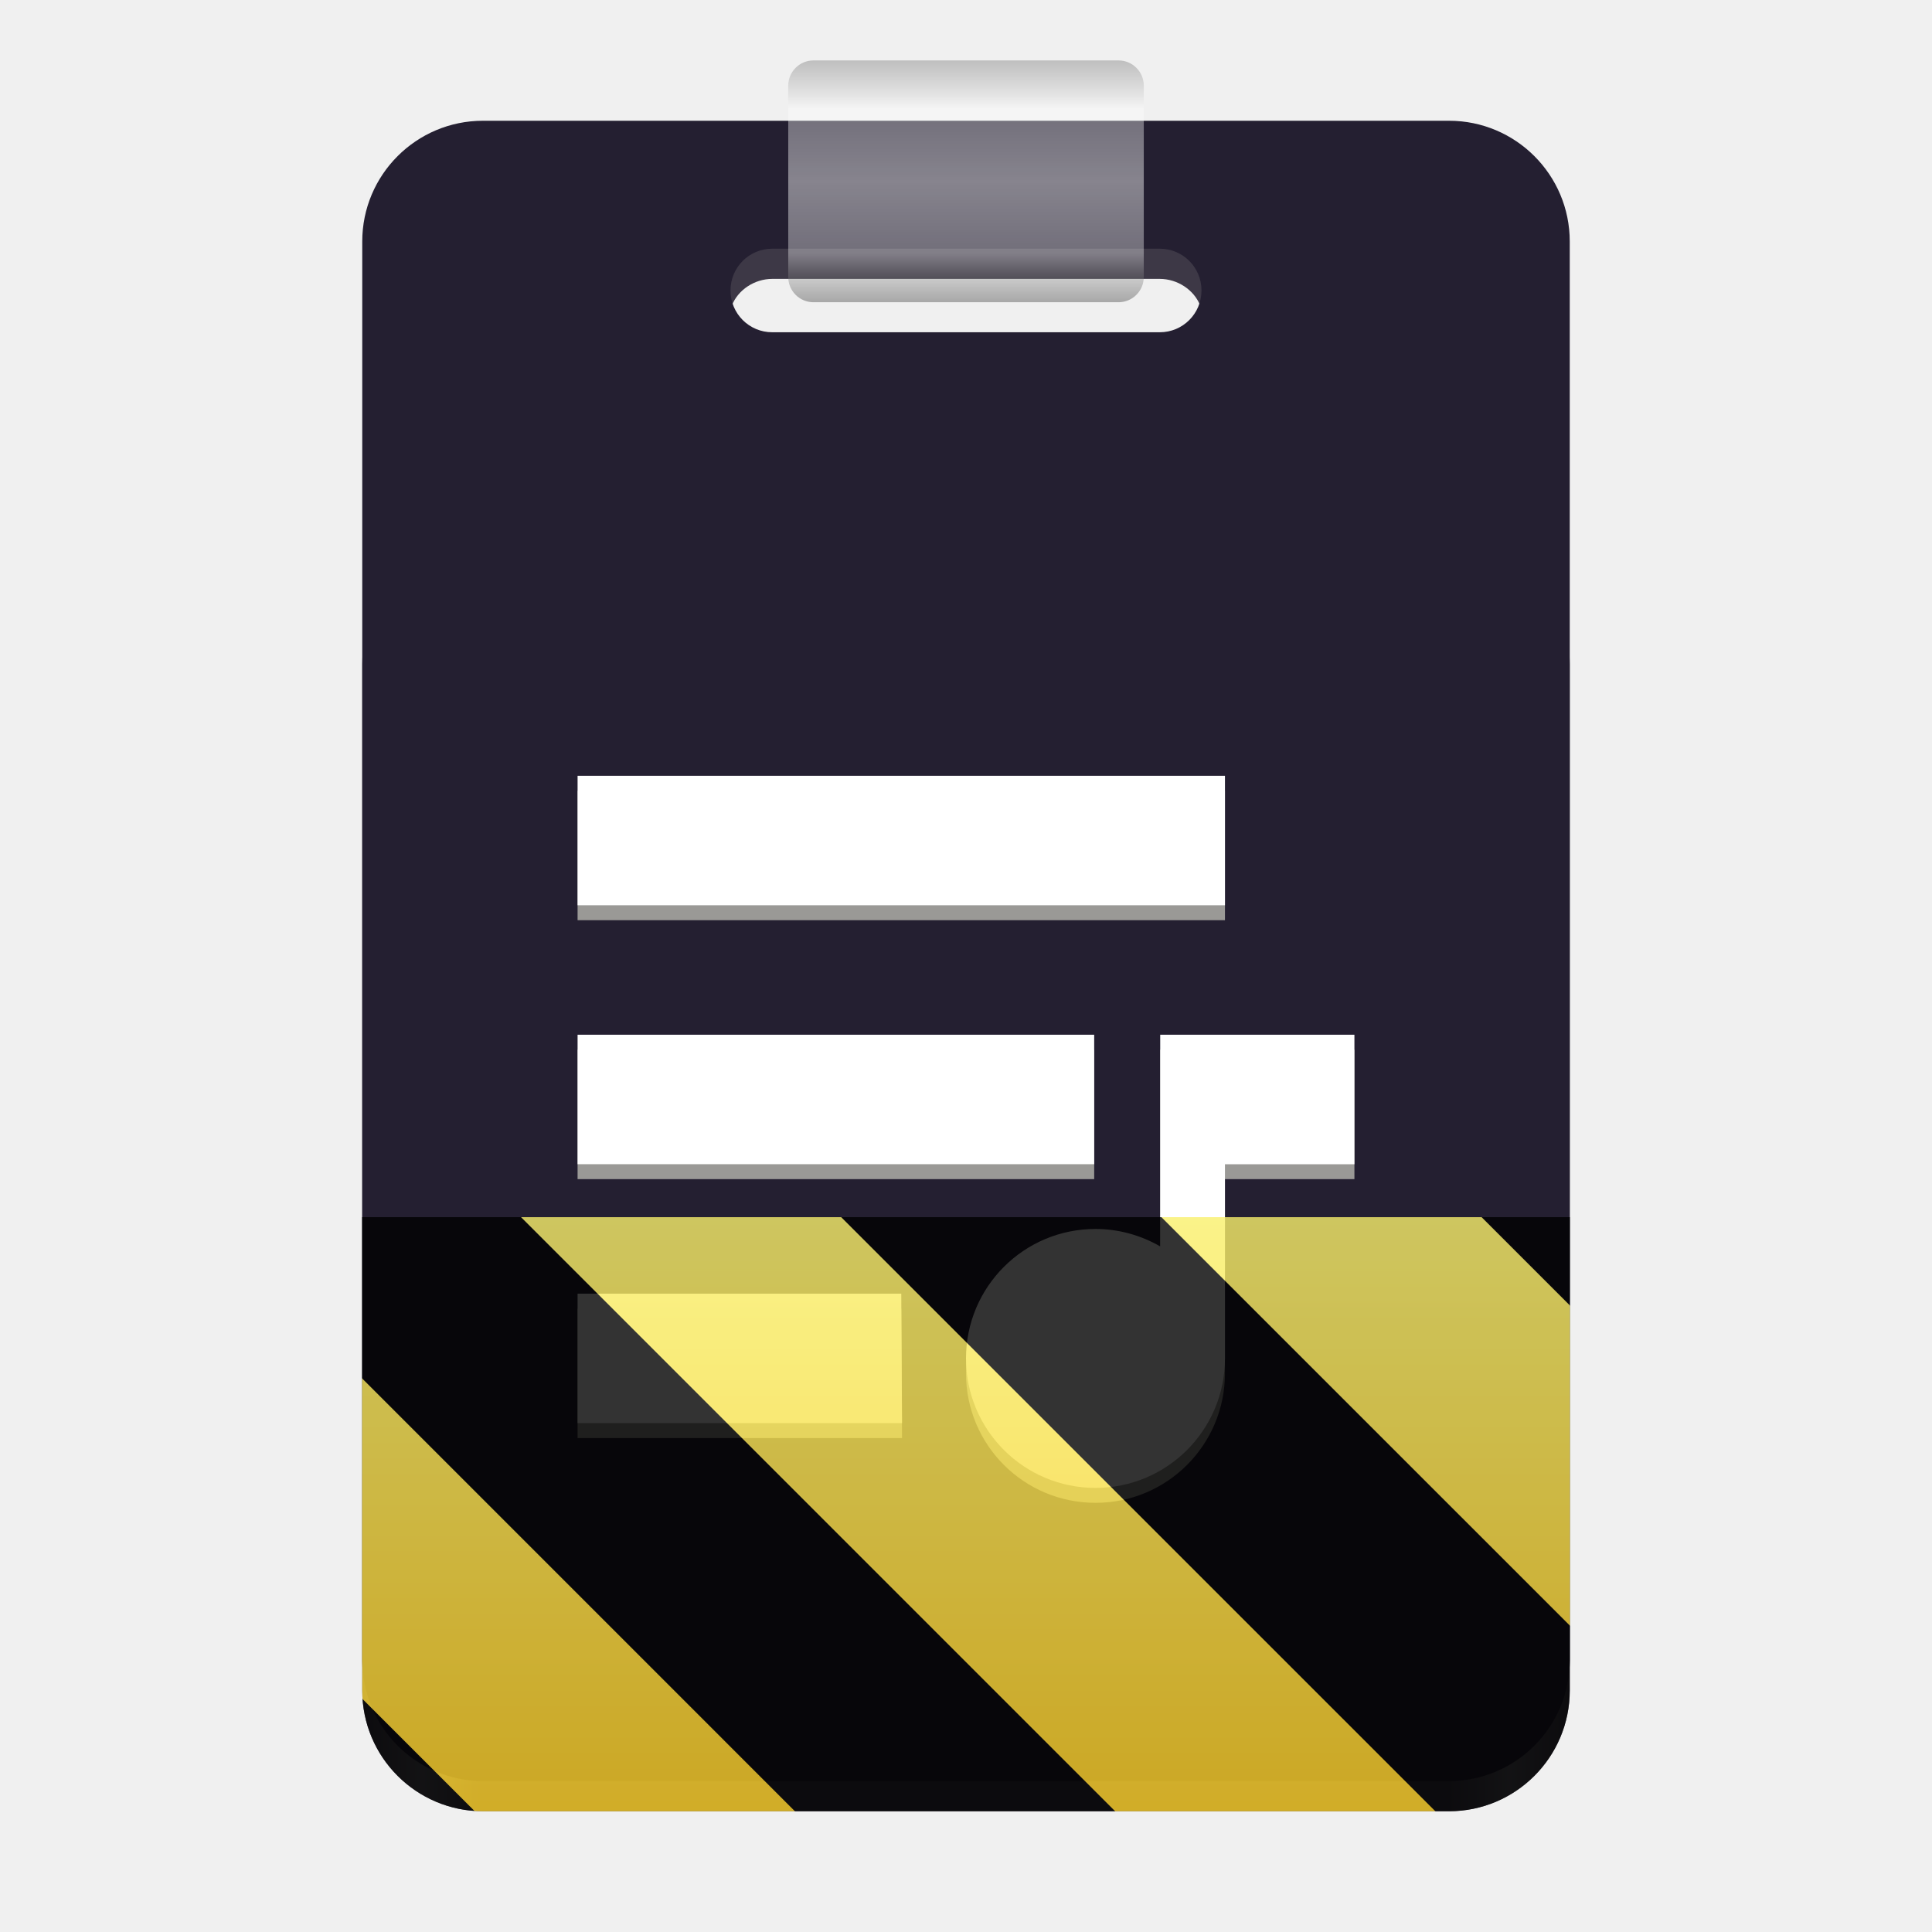
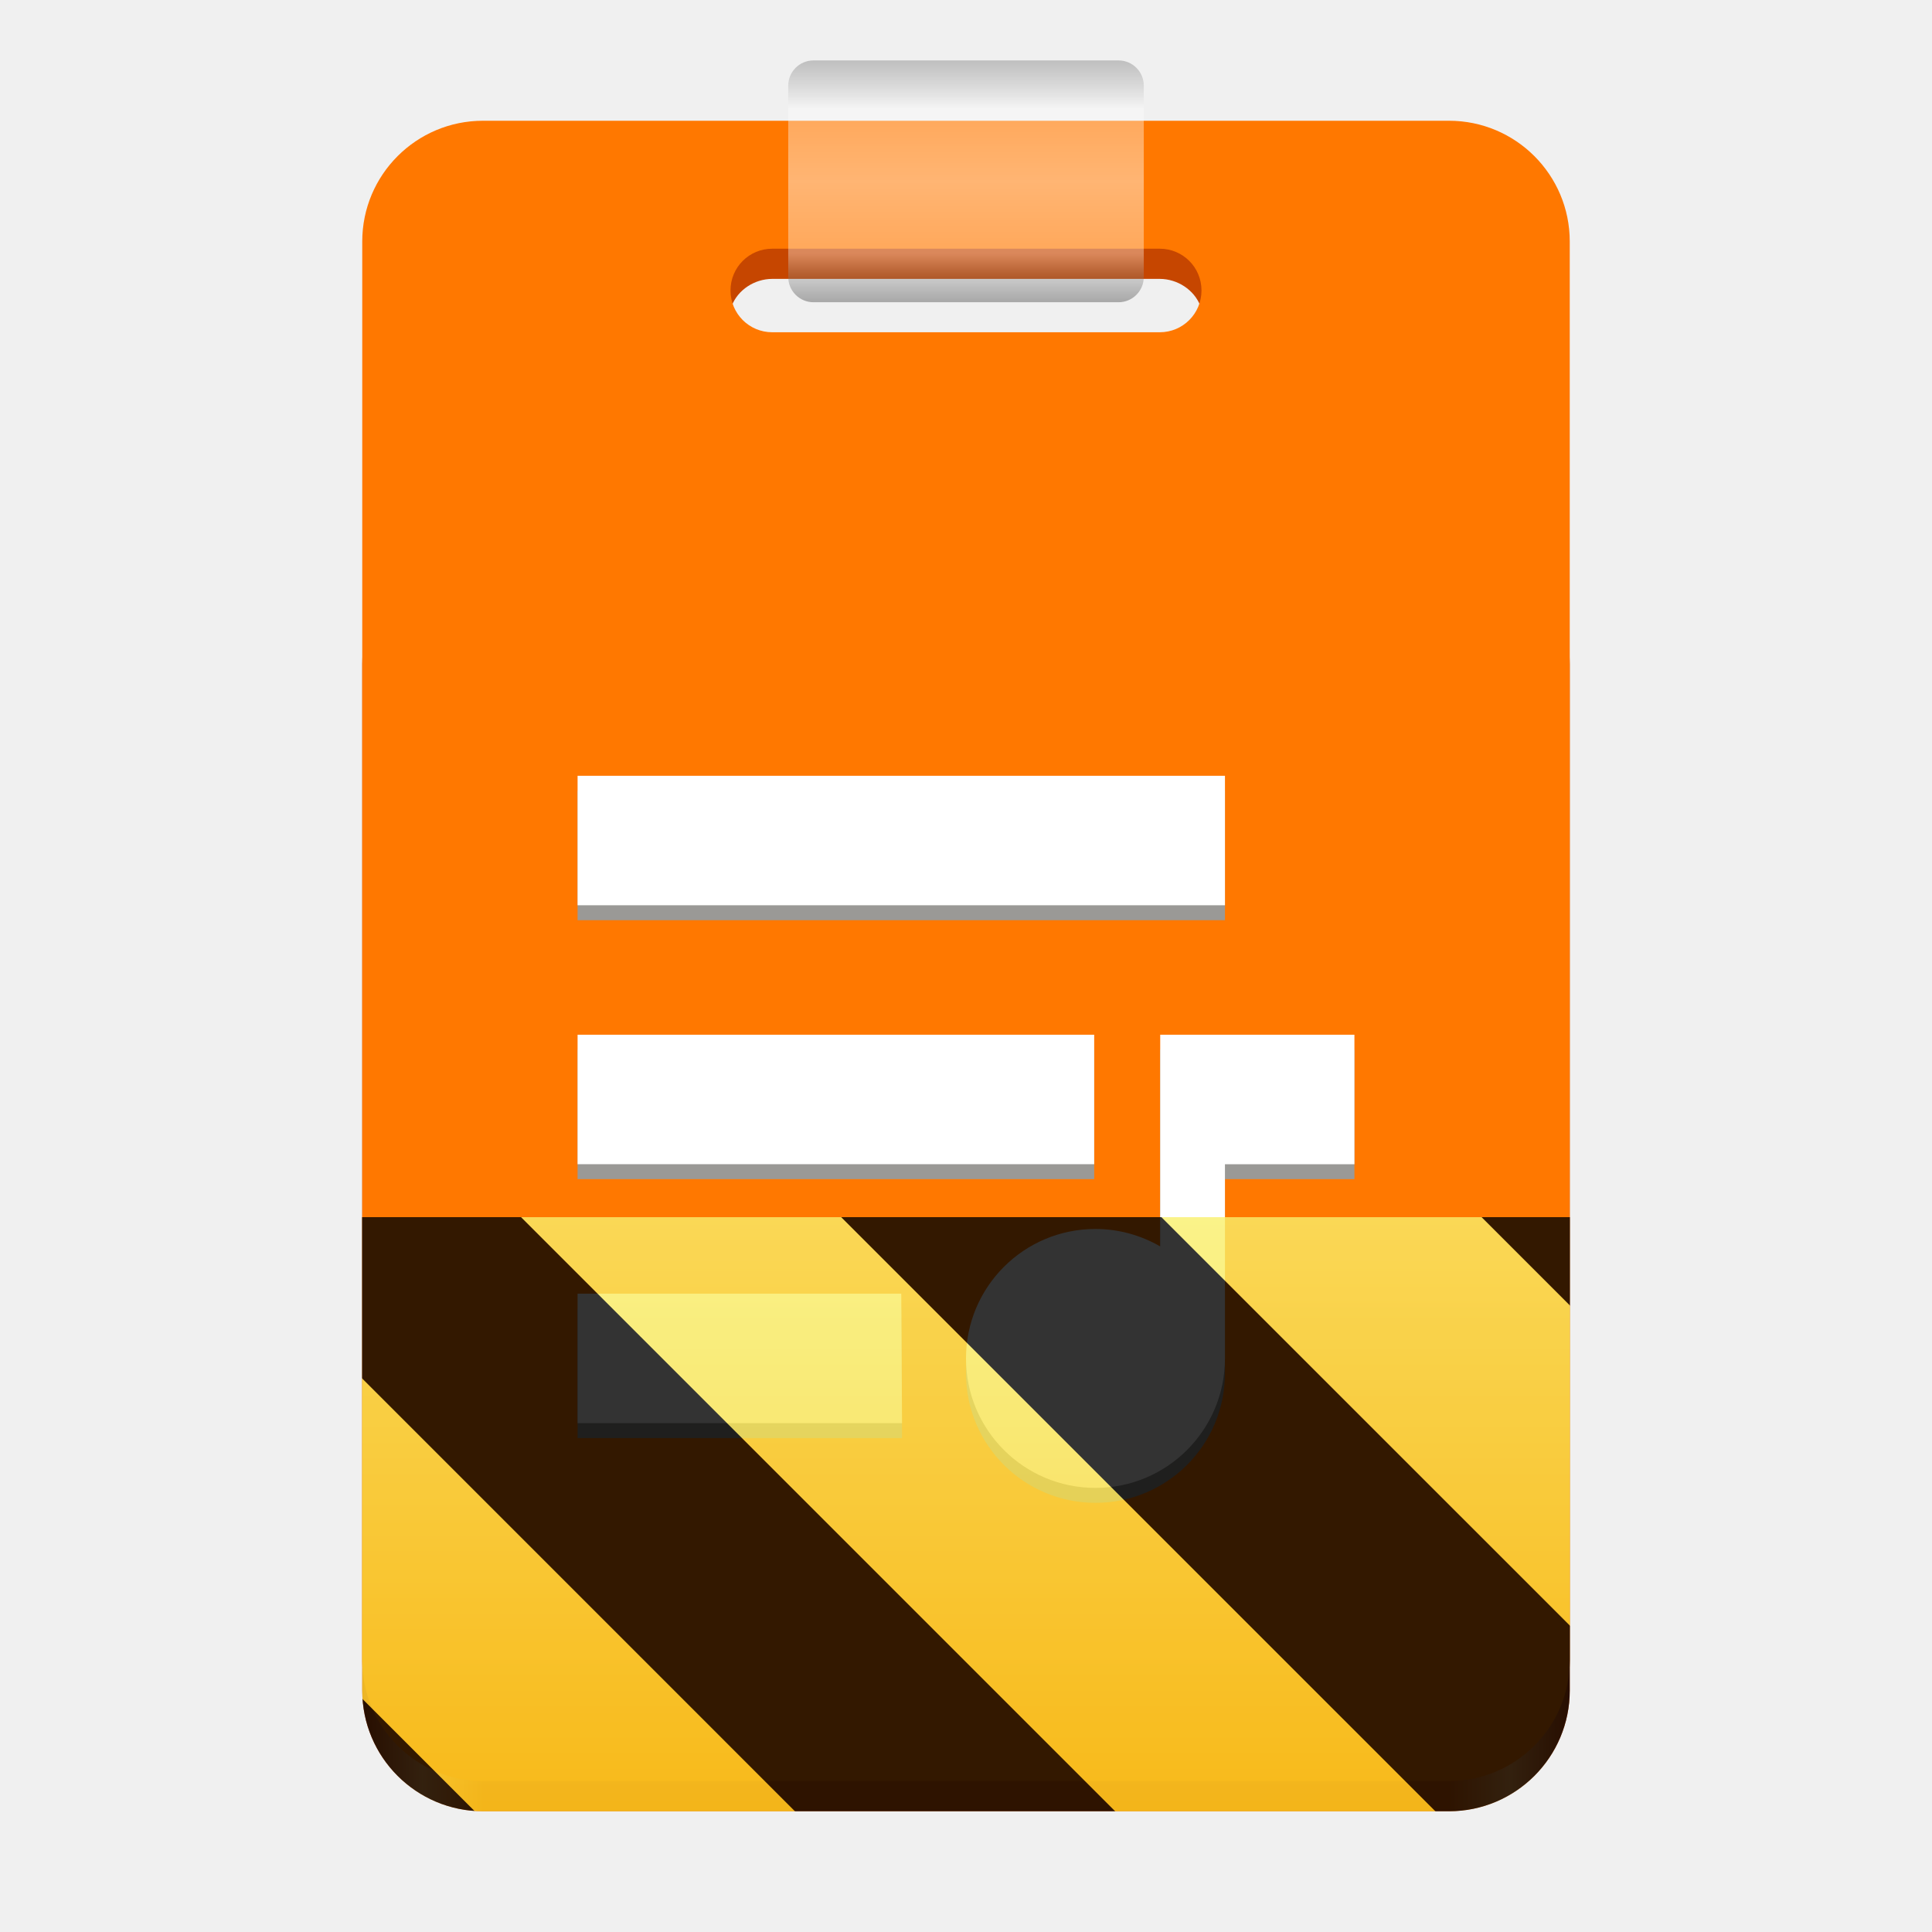
<svg xmlns="http://www.w3.org/2000/svg" height="128px" viewBox="0 0 128 128" width="128px">
  <linearGradient id="a" gradientTransform="matrix(0.192351 0 0 0.25 22.00525 57.00005)" gradientUnits="userSpaceOnUse" x1="10.276" x2="426.276" y1="260" y2="260">
-     <stop offset="0" stop-color="#3d3846" />
-     <stop offset="0.05" stop-color="#5e5c64" />
-     <stop offset="0.1" stop-color="#3d3846" />
-     <stop offset="0.9" stop-color="#3d3846" />
-     <stop offset="0.95" stop-color="#5e5c64" />
-     <stop offset="1" stop-color="#3d3846" />
+     <stop offset="0" stop-color="#c64600" />
+     <stop offset="0.05" stop-color="#ffa348" />
+     <stop offset="0.1" stop-color="#e66100" />
+     <stop offset="0.9" stop-color="#e66100" />
+     <stop offset="0.95" stop-color="#ffa348" />
+     <stop offset="1" stop-color="#c64600" />
  </linearGradient>
  <linearGradient id="b" gradientUnits="userSpaceOnUse" x1="64" x2="64" y1="4.003" y2="20.022">
    <stop offset="0" stop-color="#4d4d4d" stop-opacity="0.302" />
    <stop offset="0.2" stop-color="#ffffff" stop-opacity="0.349" />
    <stop offset="0.5" stop-color="#ffffff" stop-opacity="0.451" />
    <stop offset="0.8" stop-color="#ffffff" stop-opacity="0.353" />
    <stop offset="1" stop-opacity="0.302" />
  </linearGradient>
  <clipPath id="c">
    <rect height="128" width="128" />
  </clipPath>
  <clipPath id="d">
    <rect height="128" width="128" />
  </clipPath>
  <filter id="e" height="100%" width="100%" x="0%" y="0%">
    <feColorMatrix in="SourceGraphic" type="matrix" values="0 0 0 0 1 0 0 0 0 1 0 0 0 0 1 0 0 0 1 0" />
  </filter>
  <mask id="f">
    <g clip-path="url(#d)" filter="url(#e)">
      <g clip-path="url(#c)">
-         <path d="m 50.164 15.477 c -1.531 0 -2.766 1.234 -2.766 2.766 c 0 0.355 0.969 1.691 1.09 2 c 0.398 -1.031 1.496 -1.766 2.676 -1.766 h 25.672 c 1.18 0 2.277 0.734 2.68 1.766 c 0.121 -0.309 1.086 -1.645 1.086 -2 c 0 -1.531 -1.234 -2.766 -2.766 -2.766 z m 0 0" fill="#3d3846" />
+         <path d="m 50.164 15.477 c -1.531 0 -2.766 1.234 -2.766 2.766 c 0 0.355 0.969 1.691 1.09 2 c 0.398 -1.031 1.496 -1.766 2.676 -1.766 h 25.672 c 1.18 0 2.277 0.734 2.68 1.766 c 0.121 -0.309 1.086 -1.645 1.086 -2 c 0 -1.531 -1.234 -2.766 -2.766 -2.766 z m 0 0" fill="#c64600" />
        <path d="m 32 36 h 64 c 4.418 0 8 3.582 8 8 v 68 c 0 4.418 -3.582 8 -8 8 h -64 c -4.418 0 -8 -3.582 -8 -8 v -68 c 0 -4.418 3.582 -8 8 -8 z m 0 0" fill="url(#a)" />
-         <path d="m 32 8 c -4.418 0 -8 3.582 -8 8 v 94 c 0 4.418 3.582 8 8 8 h 64 c 4.418 0 8 -3.582 8 -8 v -94 c 0 -4.418 -3.582 -8 -8 -8 z m 19.164 8.477 h 25.672 c 1.531 0 2.766 1.234 2.766 2.766 c 0 1.535 -1.234 2.77 -2.766 2.77 h -25.672 c -1.531 0 -2.766 -1.234 -2.766 -2.77 c 0 -1.531 1.234 -2.766 2.766 -2.766 z m 0 0" fill="#241f31" />
+         <path d="m 32 8 c -4.418 0 -8 3.582 -8 8 v 94 c 0 4.418 3.582 8 8 8 h 64 c 4.418 0 8 -3.582 8 -8 v -94 c 0 -4.418 -3.582 -8 -8 -8 z m 19.164 8.477 h 25.672 c 1.531 0 2.766 1.234 2.766 2.766 c 0 1.535 -1.234 2.77 -2.766 2.77 h -25.672 c -1.531 0 -2.766 -1.234 -2.766 -2.77 c 0 -1.531 1.234 -2.766 2.766 -2.766 z m 0 0" fill="#ff7800" />
        <path d="m 38.266 52.387 v 8.578 h 42.891 v -8.578 z m 0 17.156 v 8.578 h 34.227 v -8.578 z m 0 17.156 v 8.578 h 21.496 l -0.051 -8.578 z m 0 0" fill="#9a9996" />
        <path d="m 76.867 69.543 v 14.023 c -1.309 -0.754 -2.781 -1.156 -4.289 -1.156 c -4.742 0 -8.578 3.836 -8.578 8.578 c 0 4.742 3.836 8.578 8.578 8.578 s 8.578 -3.836 8.578 -8.578 v -12.867 h 8.578 v -8.578 z m 0 0" fill="#9a9996" />
        <path d="m 38.266 51.398 v 8.578 h 42.891 v -8.578 z m 0 17.156 v 8.578 h 34.227 v -8.578 z m 0 17.156 v 8.578 h 21.496 l -0.051 -8.578 z m 0 0" fill="#ffffff" />
        <path d="m 76.867 68.555 v 14.023 c -1.309 -0.754 -2.781 -1.156 -4.289 -1.156 c -4.742 0 -8.578 3.836 -8.578 8.578 c 0 4.738 3.836 8.578 8.578 8.578 s 8.578 -3.84 8.578 -8.578 v -12.867 h 8.578 v -8.578 z m 0 0" fill="#ffffff" />
        <path d="m 53.895 4.004 h 20.211 c 0.922 0 1.672 0.746 1.672 1.672 v 12.676 c 0 0.922 -0.75 1.672 -1.672 1.672 h -20.211 c -0.922 0 -1.672 -0.75 -1.672 -1.672 v -12.676 c 0 -0.926 0.75 -1.672 1.672 -1.672 z m 0 0" fill="url(#b)" />
      </g>
    </g>
  </mask>
  <mask id="g">
    <g filter="url(#e)">
      <rect fill-opacity="0.8" height="128" width="128" />
    </g>
  </mask>
  <linearGradient id="h" gradientTransform="matrix(0 0.37 -0.98462 0 295.385 -30.36)" gradientUnits="userSpaceOnUse" x1="300" x2="428" y1="235" y2="235">
    <stop offset="0" stop-color="#f9f06b" />
    <stop offset="1" stop-color="#f5c211" />
  </linearGradient>
  <clipPath id="i">
    <rect height="128" width="128" />
  </clipPath>
  <clipPath id="j">
    <rect height="128" width="128" />
  </clipPath>
-   <path d="m 50.164 15.477 c -1.531 0 -2.766 1.234 -2.766 2.766 c 0 0.355 0.969 1.691 1.09 2 c 0.398 -1.031 1.496 -1.766 2.676 -1.766 h 25.672 c 1.18 0 2.277 0.734 2.68 1.766 c 0.121 -0.309 1.086 -1.645 1.086 -2 c 0 -1.531 -1.234 -2.766 -2.766 -2.766 z m 0 0" fill="#3d3846" />
+   <path d="m 50.164 15.477 c -1.531 0 -2.766 1.234 -2.766 2.766 c 0 0.355 0.969 1.691 1.09 2 c 0.398 -1.031 1.496 -1.766 2.676 -1.766 h 25.672 c 1.18 0 2.277 0.734 2.68 1.766 c 0.121 -0.309 1.086 -1.645 1.086 -2 c 0 -1.531 -1.234 -2.766 -2.766 -2.766 z m 0 0" fill="#c64600" />
  <path d="m 32 36 h 64 c 4.418 0 8 3.582 8 8 v 68 c 0 4.418 -3.582 8 -8 8 h -64 c -4.418 0 -8 -3.582 -8 -8 v -68 c 0 -4.418 3.582 -8 8 -8 z m 0 0" fill="url(#a)" />
-   <path d="m 32 8 c -4.418 0 -8 3.582 -8 8 v 94 c 0 4.418 3.582 8 8 8 h 64 c 4.418 0 8 -3.582 8 -8 v -94 c 0 -4.418 -3.582 -8 -8 -8 z m 19.164 8.477 h 25.672 c 1.531 0 2.766 1.234 2.766 2.766 c 0 1.535 -1.234 2.77 -2.766 2.77 h -25.672 c -1.531 0 -2.766 -1.234 -2.766 -2.77 c 0 -1.531 1.234 -2.766 2.766 -2.766 z m 0 0" fill="#241f31" />
+   <path d="m 32 8 c -4.418 0 -8 3.582 -8 8 v 94 c 0 4.418 3.582 8 8 8 h 64 c 4.418 0 8 -3.582 8 -8 v -94 c 0 -4.418 -3.582 -8 -8 -8 z m 19.164 8.477 h 25.672 c 1.531 0 2.766 1.234 2.766 2.766 c 0 1.535 -1.234 2.77 -2.766 2.77 h -25.672 c -1.531 0 -2.766 -1.234 -2.766 -2.77 c 0 -1.531 1.234 -2.766 2.766 -2.766 z m 0 0" fill="#ff7800" />
  <path d="m 38.266 52.387 v 8.578 h 42.891 v -8.578 z m 0 17.156 v 8.578 h 34.227 v -8.578 z m 0 17.156 v 8.578 h 21.496 l -0.051 -8.578 z m 0 0" fill="#9a9996" />
  <path d="m 76.867 69.543 v 14.023 c -1.309 -0.754 -2.781 -1.156 -4.289 -1.156 c -4.742 0 -8.578 3.836 -8.578 8.578 c 0 4.742 3.836 8.578 8.578 8.578 s 8.578 -3.836 8.578 -8.578 v -12.867 h 8.578 v -8.578 z m 0 0" fill="#9a9996" />
  <path d="m 38.266 51.398 v 8.578 h 42.891 v -8.578 z m 0 17.156 v 8.578 h 34.227 v -8.578 z m 0 17.156 v 8.578 h 21.496 l -0.051 -8.578 z m 0 0" fill="#ffffff" />
  <path d="m 76.867 68.555 v 14.023 c -1.309 -0.754 -2.781 -1.156 -4.289 -1.156 c -4.742 0 -8.578 3.836 -8.578 8.578 c 0 4.738 3.836 8.578 8.578 8.578 s 8.578 -3.84 8.578 -8.578 v -12.867 h 8.578 v -8.578 z m 0 0" fill="#ffffff" />
  <path d="m 53.895 4.004 h 20.211 c 0.922 0 1.672 0.746 1.672 1.672 v 12.676 c 0 0.922 -0.75 1.672 -1.672 1.672 h -20.211 c -0.922 0 -1.672 -0.75 -1.672 -1.672 v -12.676 c 0 -0.926 0.75 -1.672 1.672 -1.672 z m 0 0" fill="url(#b)" />
  <g clip-path="url(#j)" mask="url(#f)">
    <g clip-path="url(#i)" mask="url(#g)">
      <path d="m 128 80.641 v 47.359 h -128 v -47.359 z m 0 0" fill="url(#h)" />
      <path d="m 13.309 80.641 l 47.355 47.359 h 21.215 l -47.359 -47.359 z m 42.422 0 l 47.363 47.359 h 21.215 l -47.363 -47.359 z m 42.43 0 l 29.84 29.84 v -21.211 l -8.629 -8.629 z m -98.16 7.906 v 21.215 l 18.238 18.238 h 21.215 z m 0 0" />
    </g>
  </g>
</svg>
